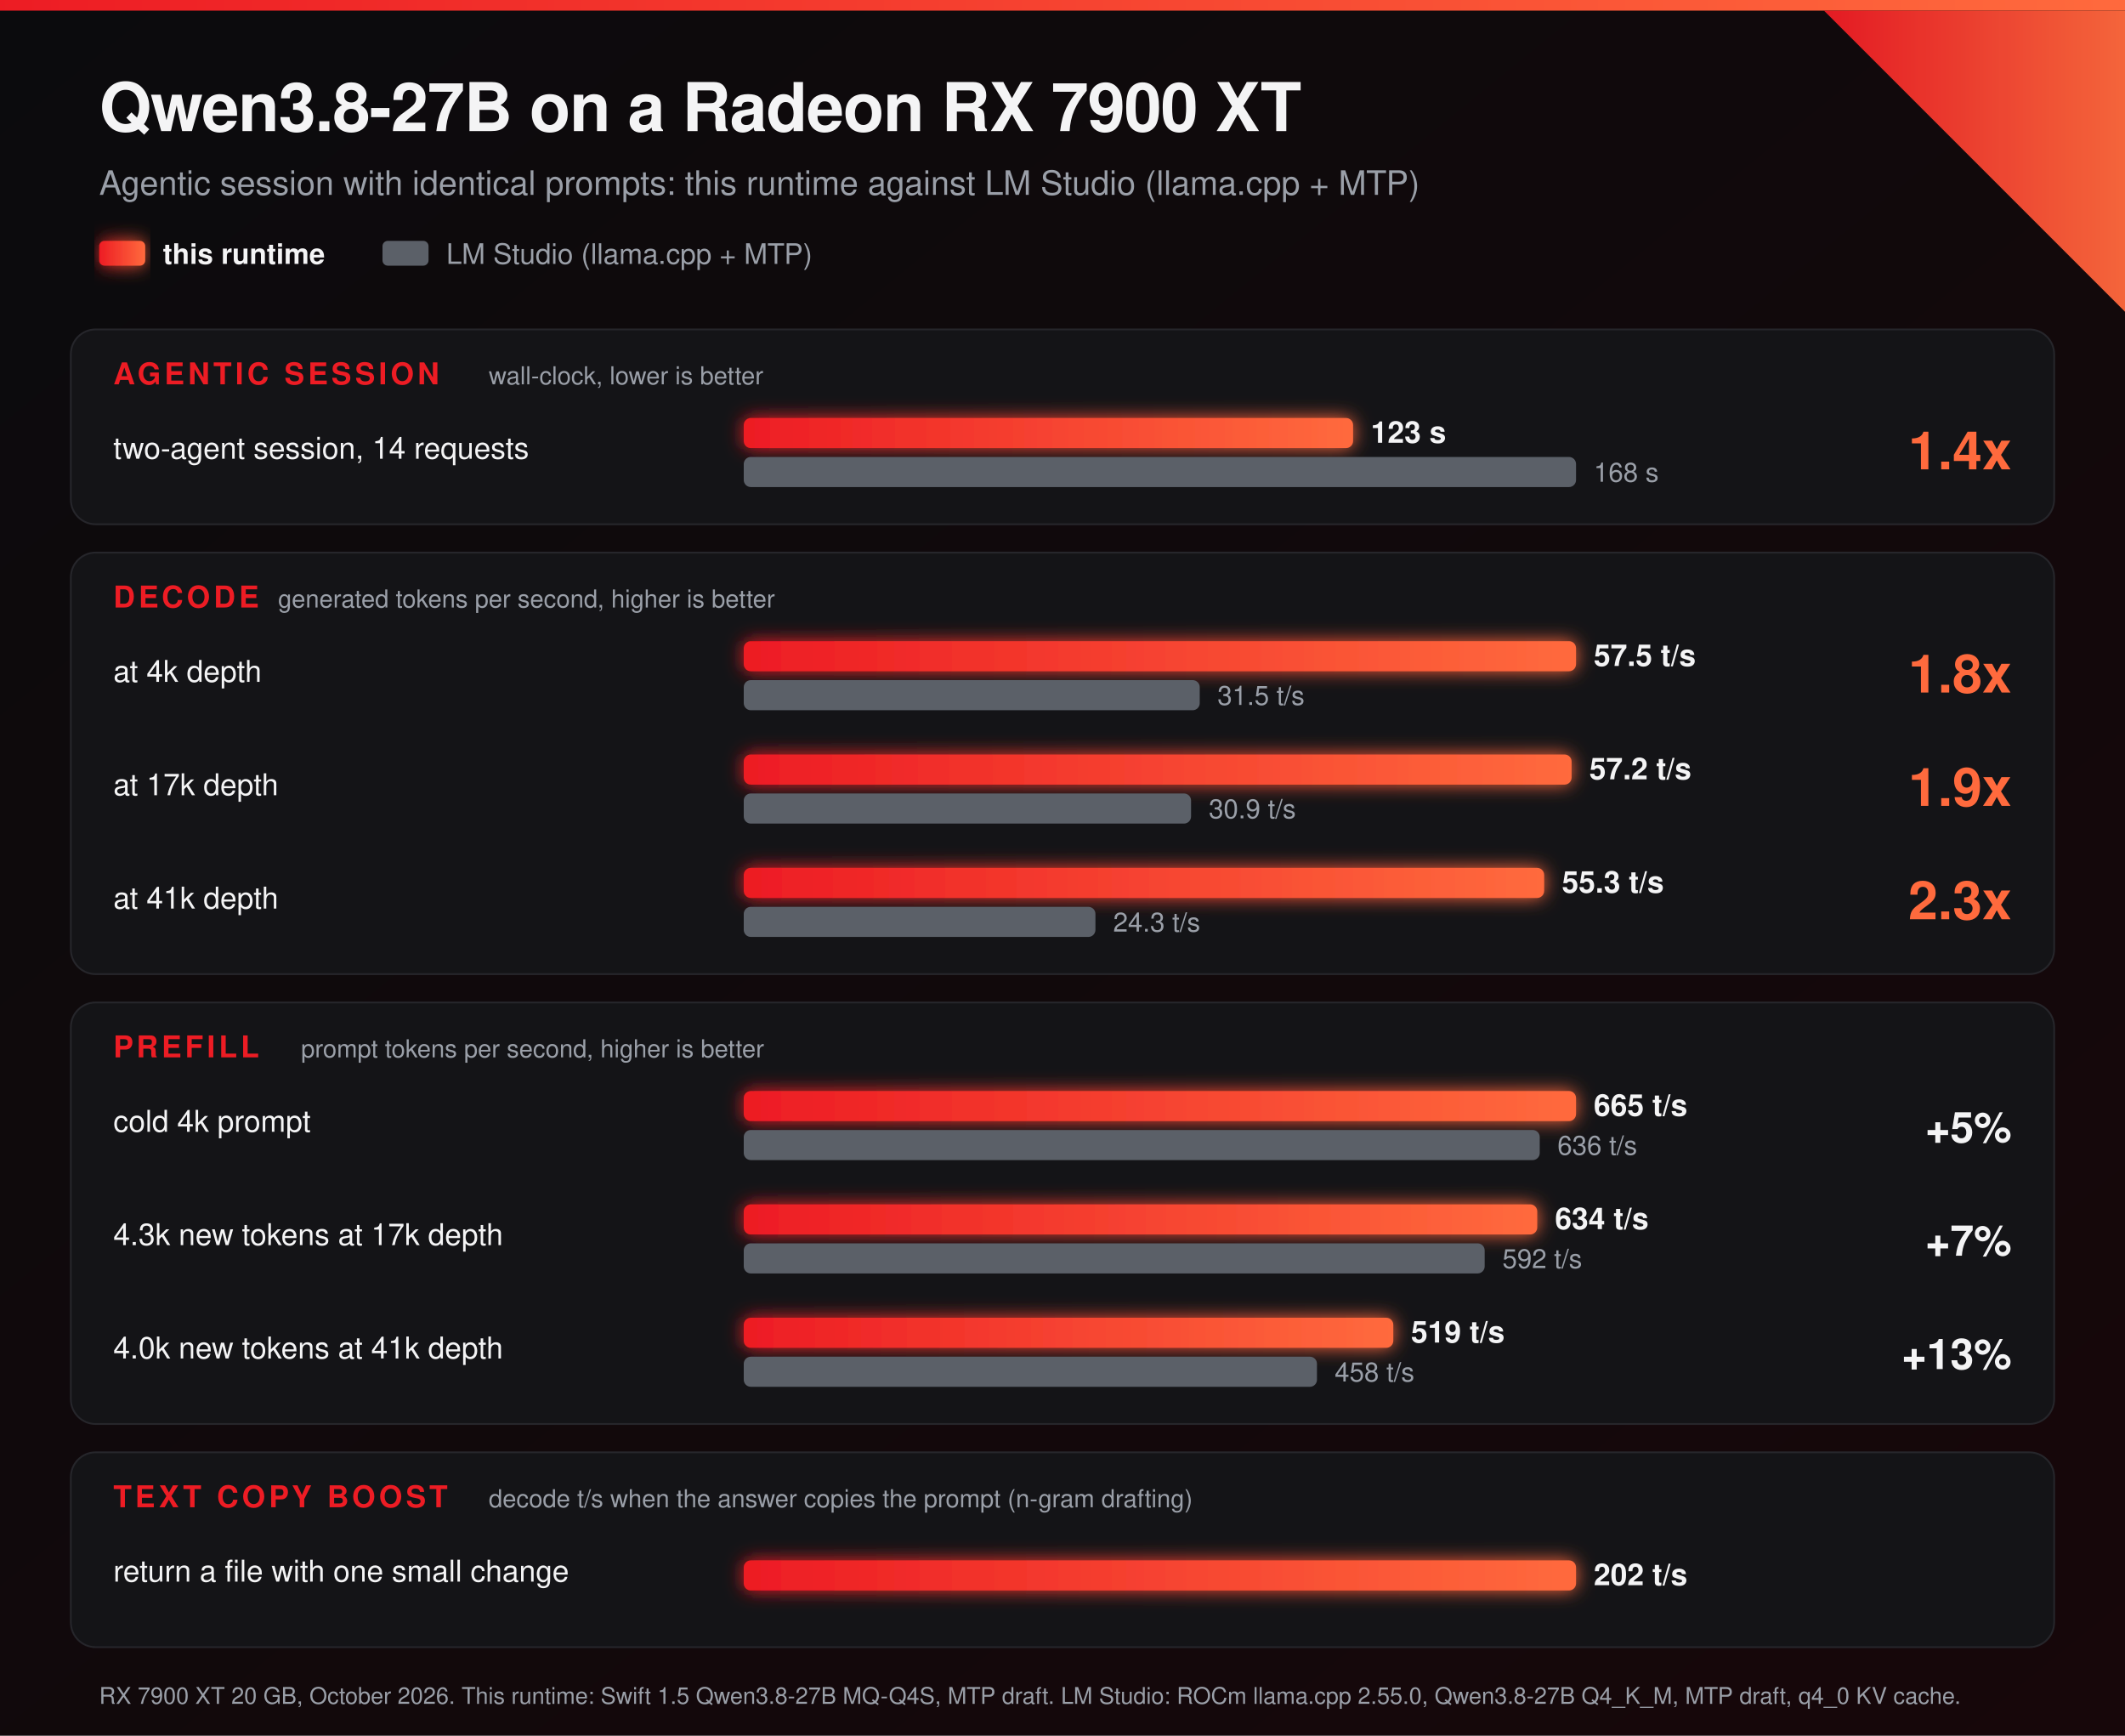
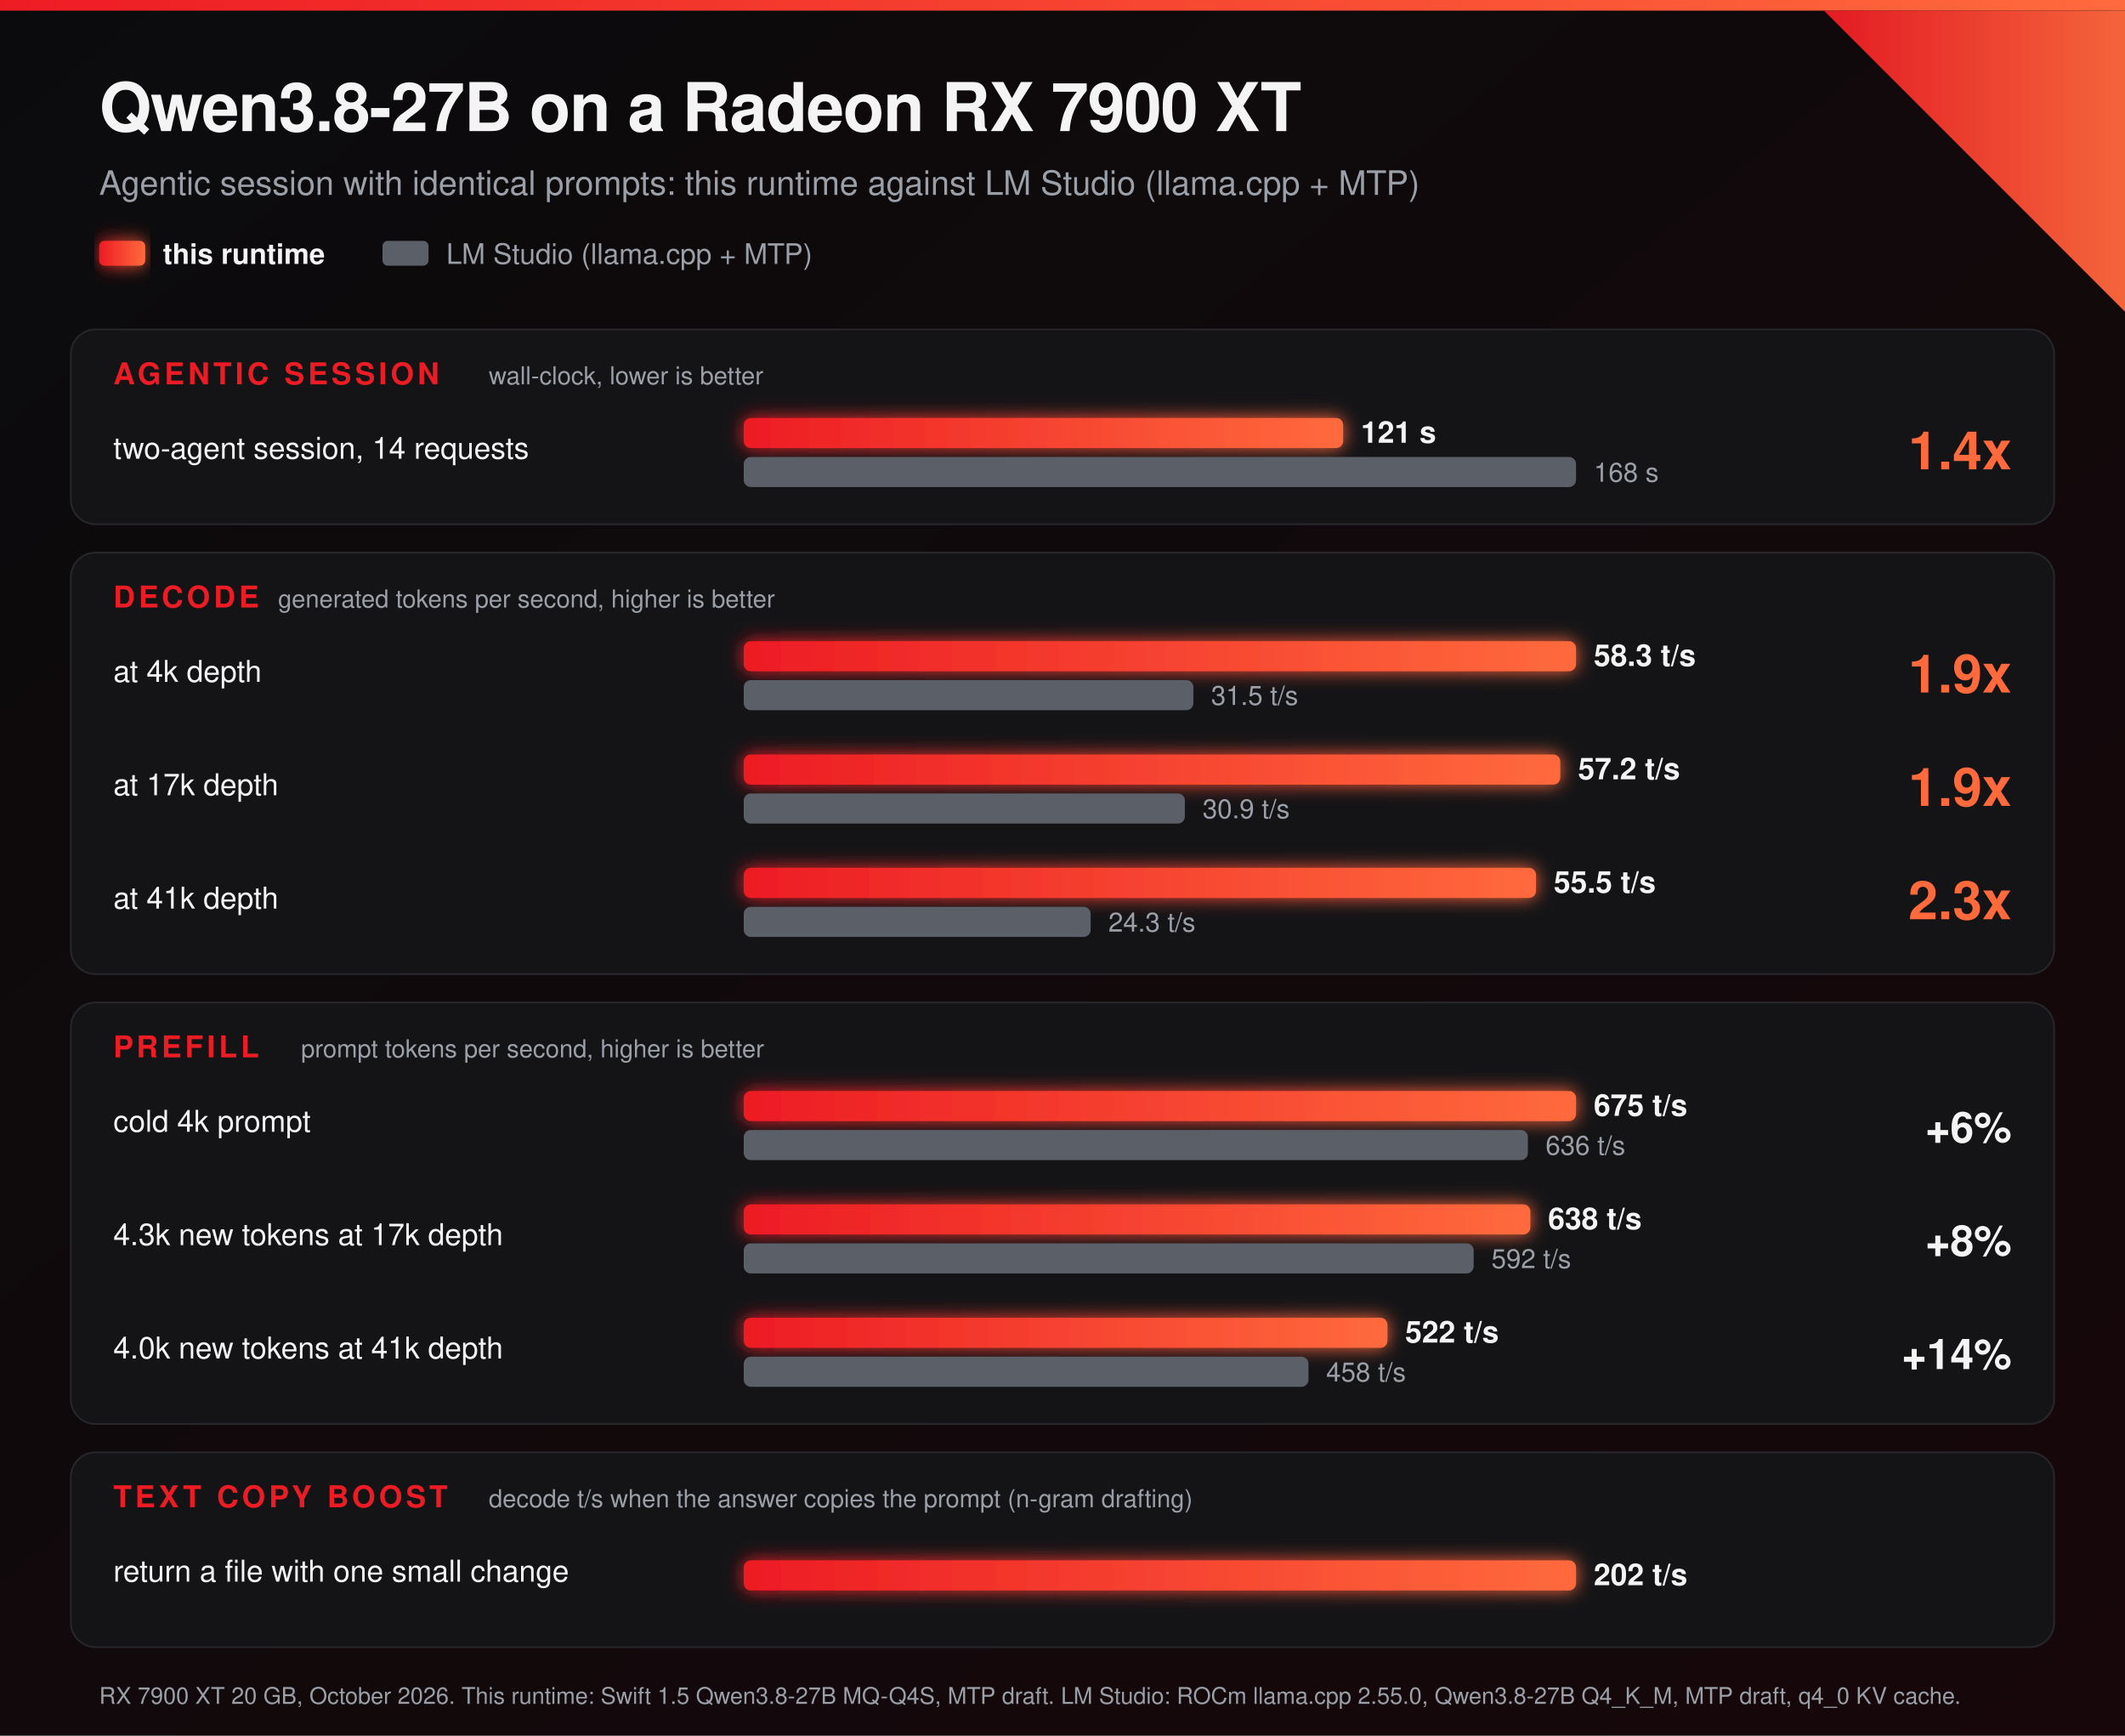
<svg xmlns="http://www.w3.org/2000/svg" viewBox="0 0 1200 980" width="1200" height="980" font-family="Segoe UI, Helvetica Neue, Helvetica, Arial, sans-serif">
  <defs>
    <linearGradient id="red" x1="0" x2="1" y1="0" y2="0">
      <stop offset="0" stop-color="#ED1C24" />
      <stop offset="1" stop-color="#FF6A3D" />
    </linearGradient>
    <linearGradient id="bg" x1="0" x2="1" y1="0" y2="1">
      <stop offset="0" stop-color="#0B0B0D" />
      <stop offset="1" stop-color="#17070A" />
    </linearGradient>
    <filter id="glow" x="-10%" y="-80%" width="120%" height="260%">
      <feGaussianBlur stdDeviation="5" result="b" />
      <feMerge>
        <feMergeNode in="b" />
        <feMergeNode in="SourceGraphic" />
      </feMerge>
    </filter>
  </defs>
  <rect width="1200" height="980" fill="url(#bg)" />
  <rect width="1200" height="6" fill="url(#red)" />
  <path d="M1030 6 L1200 6 L1200 176 Z" fill="url(#red)" opacity="0.95" />
  <text x="56" y="74" fill="#F4F4F5" font-size="38" font-weight="800" letter-spacing="-0.5">Qwen3.8-27B on a Radeon RX 7900 XT</text>
  <text x="56" y="110" fill="#9A9FA8" font-size="19">Agentic session with identical prompts: this runtime against LM Studio (llama.cpp + MTP)</text>
  <rect x="56" y="136" width="26" height="14" rx="3" fill="url(#red)" filter="url(#glow)" />
  <text x="92" y="149" fill="#F4F4F5" font-size="16" font-weight="600">this runtime</text>
  <rect x="216" y="136" width="26" height="14" rx="3" fill="#5B6068" />
  <text x="252" y="149" fill="#9A9FA8" font-size="16">LM Studio (llama.cpp + MTP)</text>
  <rect x="40" y="186" width="1120" height="110" rx="14" fill="#141417" stroke="#26262B" />
  <text x="64" y="217" fill="#ED1C24" font-size="17" font-weight="800" letter-spacing="2">AGENTIC SESSION</text>
  <text x="276" y="217" fill="#9A9FA8" font-size="14">wall-clock, lower is better</text>
  <text x="64" y="259" fill="#F4F4F5" font-size="17">two-agent session, 14 requests</text>
-   <rect x="420" y="236" width="344.1" height="17" rx="4" fill="url(#red)" filter="url(#glow)" />
-   <text x="774.1" y="250" fill="#F4F4F5" font-size="17" font-weight="800">123 s</text>
+   <rect x="420" y="236" width="338.5" height="17" rx="4" fill="url(#red)" filter="url(#glow)" />
+   <text x="768.5" y="250" fill="#F4F4F5" font-size="17" font-weight="800">121 s</text>
  <rect x="420" y="258" width="470.0" height="17" rx="4" fill="#5B6068" />
  <text x="900.0" y="272" fill="#9A9FA8" font-size="15">168 s</text>
  <text x="1136" y="265" text-anchor="end" fill="#FF6A3D" font-size="30" font-weight="800">1.4x</text>
  <rect x="40" y="312" width="1120" height="238" rx="14" fill="#141417" stroke="#26262B" />
  <text x="64" y="343" fill="#ED1C24" font-size="17" font-weight="800" letter-spacing="2">DECODE</text>
  <text x="157" y="343" fill="#9A9FA8" font-size="14">generated tokens per second, higher is better</text>
  <text x="64" y="385" fill="#F4F4F5" font-size="17">at 4k depth</text>
  <rect x="420" y="362" width="470.0" height="17" rx="4" fill="url(#red)" filter="url(#glow)" />
-   <text x="900.0" y="376" fill="#F4F4F5" font-size="17" font-weight="800">57.5 t/s</text>
-   <rect x="420" y="384" width="257.5" height="17" rx="4" fill="#5B6068" />
-   <text x="687.5" y="398" fill="#9A9FA8" font-size="15">31.5 t/s</text>
-   <text x="1136" y="391" text-anchor="end" fill="#FF6A3D" font-size="30" font-weight="800">1.8x</text>
+   <text x="900.0" y="376" fill="#F4F4F5" font-size="17" font-weight="800">58.3 t/s</text>
+   <rect x="420" y="384" width="253.9" height="17" rx="4" fill="#5B6068" />
+   <text x="683.9" y="398" fill="#9A9FA8" font-size="15">31.5 t/s</text>
+   <text x="1136" y="391" text-anchor="end" fill="#FF6A3D" font-size="30" font-weight="800">1.9x</text>
  <text x="64" y="449" fill="#F4F4F5" font-size="17">at 17k depth</text>
-   <rect x="420" y="426" width="467.5" height="17" rx="4" fill="url(#red)" filter="url(#glow)" />
-   <text x="897.5" y="440" fill="#F4F4F5" font-size="17" font-weight="800">57.2 t/s</text>
-   <rect x="420" y="448" width="252.6" height="17" rx="4" fill="#5B6068" />
-   <text x="682.6" y="462" fill="#9A9FA8" font-size="15">30.9 t/s</text>
+   <rect x="420" y="426" width="461.1" height="17" rx="4" fill="url(#red)" filter="url(#glow)" />
+   <text x="891.1" y="440" fill="#F4F4F5" font-size="17" font-weight="800">57.2 t/s</text>
+   <rect x="420" y="448" width="249.1" height="17" rx="4" fill="#5B6068" />
+   <text x="679.1" y="462" fill="#9A9FA8" font-size="15">30.9 t/s</text>
  <text x="1136" y="455" text-anchor="end" fill="#FF6A3D" font-size="30" font-weight="800">1.9x</text>
  <text x="64" y="513" fill="#F4F4F5" font-size="17">at 41k depth</text>
-   <rect x="420" y="490" width="452.0" height="17" rx="4" fill="url(#red)" filter="url(#glow)" />
-   <text x="882.0" y="504" fill="#F4F4F5" font-size="17" font-weight="800">55.3 t/s</text>
-   <rect x="420" y="512" width="198.6" height="17" rx="4" fill="#5B6068" />
-   <text x="628.6" y="526" fill="#9A9FA8" font-size="15">24.3 t/s</text>
+   <rect x="420" y="490" width="447.4" height="17" rx="4" fill="url(#red)" filter="url(#glow)" />
+   <text x="877.4" y="504" fill="#F4F4F5" font-size="17" font-weight="800">55.5 t/s</text>
+   <rect x="420" y="512" width="195.9" height="17" rx="4" fill="#5B6068" />
+   <text x="625.9" y="526" fill="#9A9FA8" font-size="15">24.3 t/s</text>
  <text x="1136" y="519" text-anchor="end" fill="#FF6A3D" font-size="30" font-weight="800">2.3x</text>
  <rect x="40" y="566" width="1120" height="238" rx="14" fill="#141417" stroke="#26262B" />
  <text x="64" y="597" fill="#ED1C24" font-size="17" font-weight="800" letter-spacing="2">PREFILL</text>
  <text x="170" y="597" fill="#9A9FA8" font-size="14">prompt tokens per second, higher is better</text>
  <text x="64" y="639" fill="#F4F4F5" font-size="17">cold 4k prompt</text>
  <rect x="420" y="616" width="470.0" height="17" rx="4" fill="url(#red)" filter="url(#glow)" />
-   <text x="900.0" y="630" fill="#F4F4F5" font-size="17" font-weight="800">665 t/s</text>
-   <rect x="420" y="638" width="449.5" height="17" rx="4" fill="#5B6068" />
-   <text x="879.5" y="652" fill="#9A9FA8" font-size="15">636 t/s</text>
-   <text x="1136" y="645" text-anchor="end" fill="#F4F4F5" font-size="24" font-weight="800">+5%</text>
+   <text x="900.0" y="630" fill="#F4F4F5" font-size="17" font-weight="800">675 t/s</text>
+   <rect x="420" y="638" width="442.8" height="17" rx="4" fill="#5B6068" />
+   <text x="872.8" y="652" fill="#9A9FA8" font-size="15">636 t/s</text>
+   <text x="1136" y="645" text-anchor="end" fill="#F4F4F5" font-size="24" font-weight="800">+6%</text>
  <text x="64" y="703" fill="#F4F4F5" font-size="17">4.3k new tokens at 17k depth</text>
-   <rect x="420" y="680" width="448.1" height="17" rx="4" fill="url(#red)" filter="url(#glow)" />
-   <text x="878.1" y="694" fill="#F4F4F5" font-size="17" font-weight="800">634 t/s</text>
-   <rect x="420" y="702" width="418.4" height="17" rx="4" fill="#5B6068" />
-   <text x="848.4" y="716" fill="#9A9FA8" font-size="15">592 t/s</text>
-   <text x="1136" y="709" text-anchor="end" fill="#F4F4F5" font-size="24" font-weight="800">+7%</text>
+   <rect x="420" y="680" width="444.2" height="17" rx="4" fill="url(#red)" filter="url(#glow)" />
+   <text x="874.2" y="694" fill="#F4F4F5" font-size="17" font-weight="800">638 t/s</text>
+   <rect x="420" y="702" width="412.2" height="17" rx="4" fill="#5B6068" />
+   <text x="842.2" y="716" fill="#9A9FA8" font-size="15">592 t/s</text>
+   <text x="1136" y="709" text-anchor="end" fill="#F4F4F5" font-size="24" font-weight="800">+8%</text>
  <text x="64" y="767" fill="#F4F4F5" font-size="17">4.0k new tokens at 41k depth</text>
-   <rect x="420" y="744" width="366.8" height="17" rx="4" fill="url(#red)" filter="url(#glow)" />
-   <text x="796.8" y="758" fill="#F4F4F5" font-size="17" font-weight="800">519 t/s</text>
-   <rect x="420" y="766" width="323.7" height="17" rx="4" fill="#5B6068" />
-   <text x="753.7" y="780" fill="#9A9FA8" font-size="15">458 t/s</text>
-   <text x="1136" y="773" text-anchor="end" fill="#F4F4F5" font-size="24" font-weight="800">+13%</text>
+   <rect x="420" y="744" width="363.5" height="17" rx="4" fill="url(#red)" filter="url(#glow)" />
+   <text x="793.5" y="758" fill="#F4F4F5" font-size="17" font-weight="800">522 t/s</text>
+   <rect x="420" y="766" width="318.9" height="17" rx="4" fill="#5B6068" />
+   <text x="748.9" y="780" fill="#9A9FA8" font-size="15">458 t/s</text>
+   <text x="1136" y="773" text-anchor="end" fill="#F4F4F5" font-size="24" font-weight="800">+14%</text>
  <rect x="40" y="820" width="1120" height="110" rx="14" fill="#141417" stroke="#26262B" />
  <text x="64" y="851" fill="#ED1C24" font-size="17" font-weight="800" letter-spacing="2">TEXT COPY BOOST</text>
  <text x="276" y="851" fill="#9A9FA8" font-size="14">decode t/s when the answer copies the prompt (n-gram drafting)</text>
  <text x="64" y="893" fill="#F4F4F5" font-size="17">return a file with one small change</text>
  <rect x="420" y="881" width="470.0" height="17" rx="4" fill="url(#red)" filter="url(#glow)" />
  <text x="900.0" y="895" fill="#F4F4F5" font-size="17" font-weight="800">202 t/s</text>
  <text x="56" y="962" fill="#9A9FA8" font-size="13">RX 7900 XT 20 GB, October 2026. This runtime: Swift 1.5 Qwen3.8-27B MQ-Q4S, MTP draft. LM Studio: ROCm llama.cpp 2.55.0, Qwen3.8-27B Q4_K_M, MTP draft, q4_0 KV cache.</text>
</svg>
